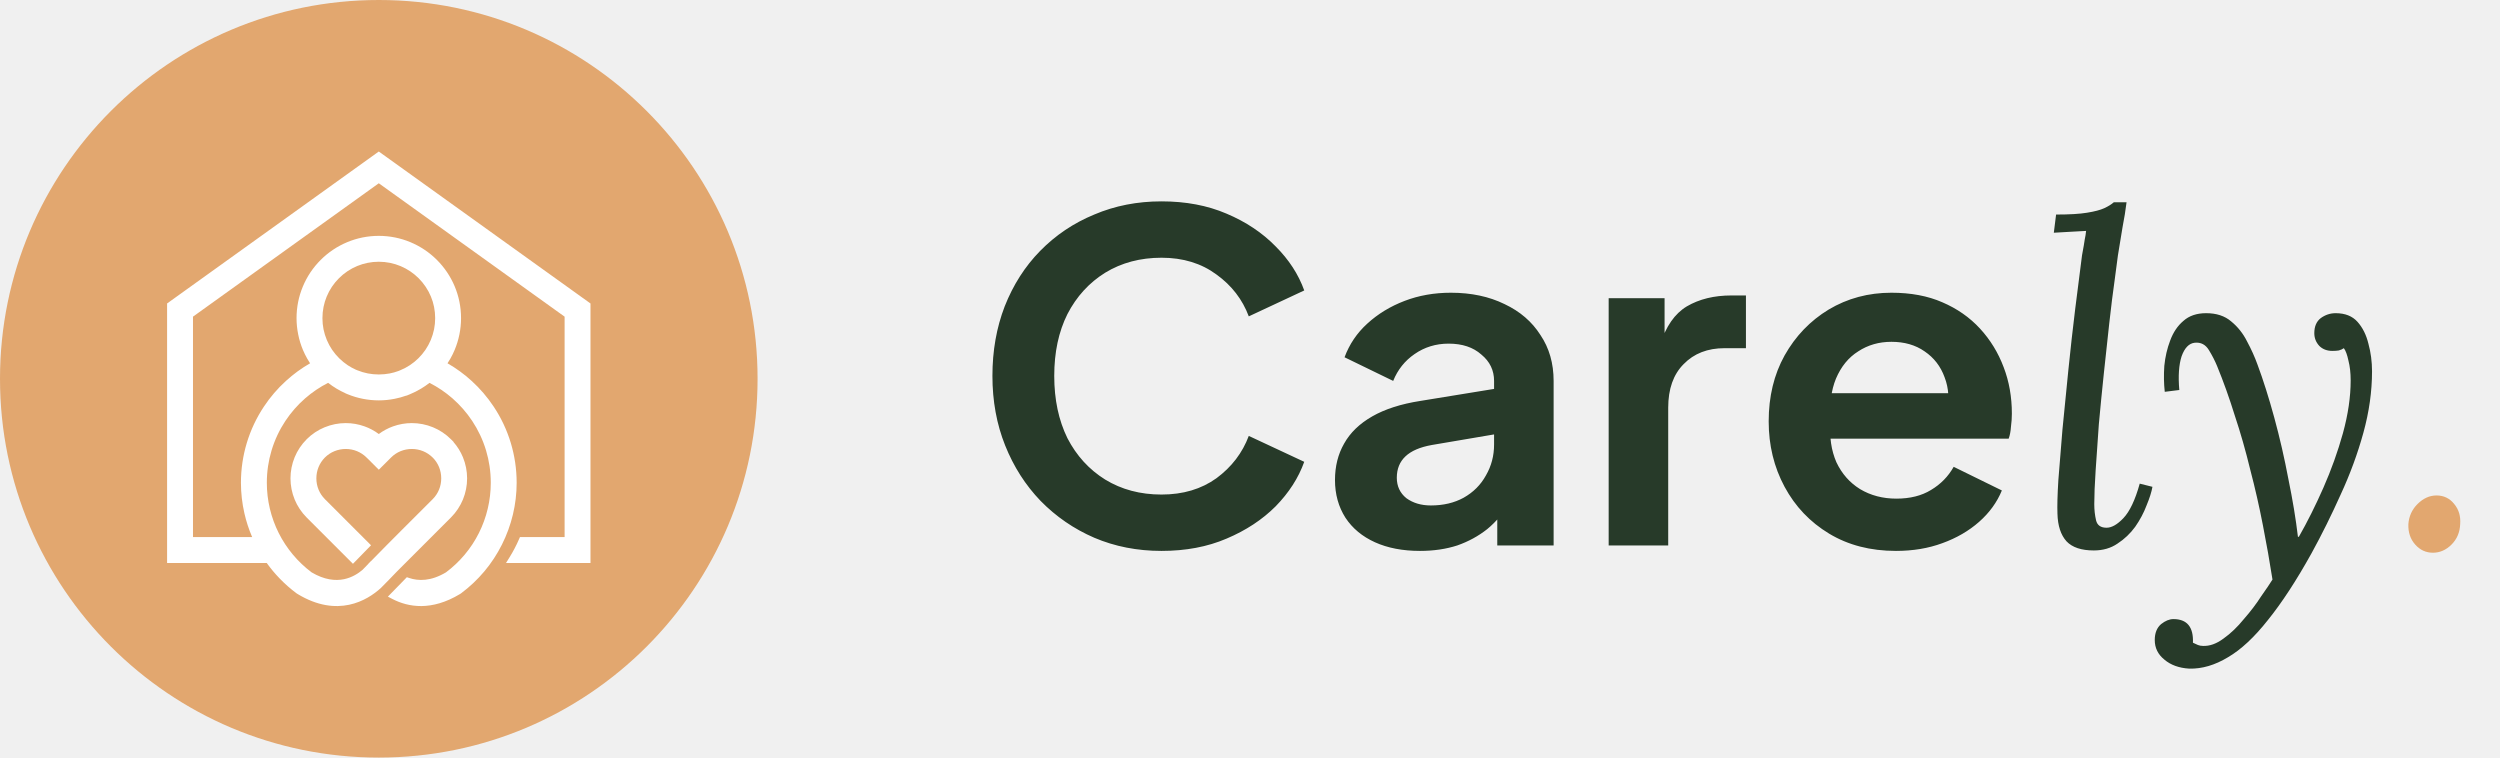
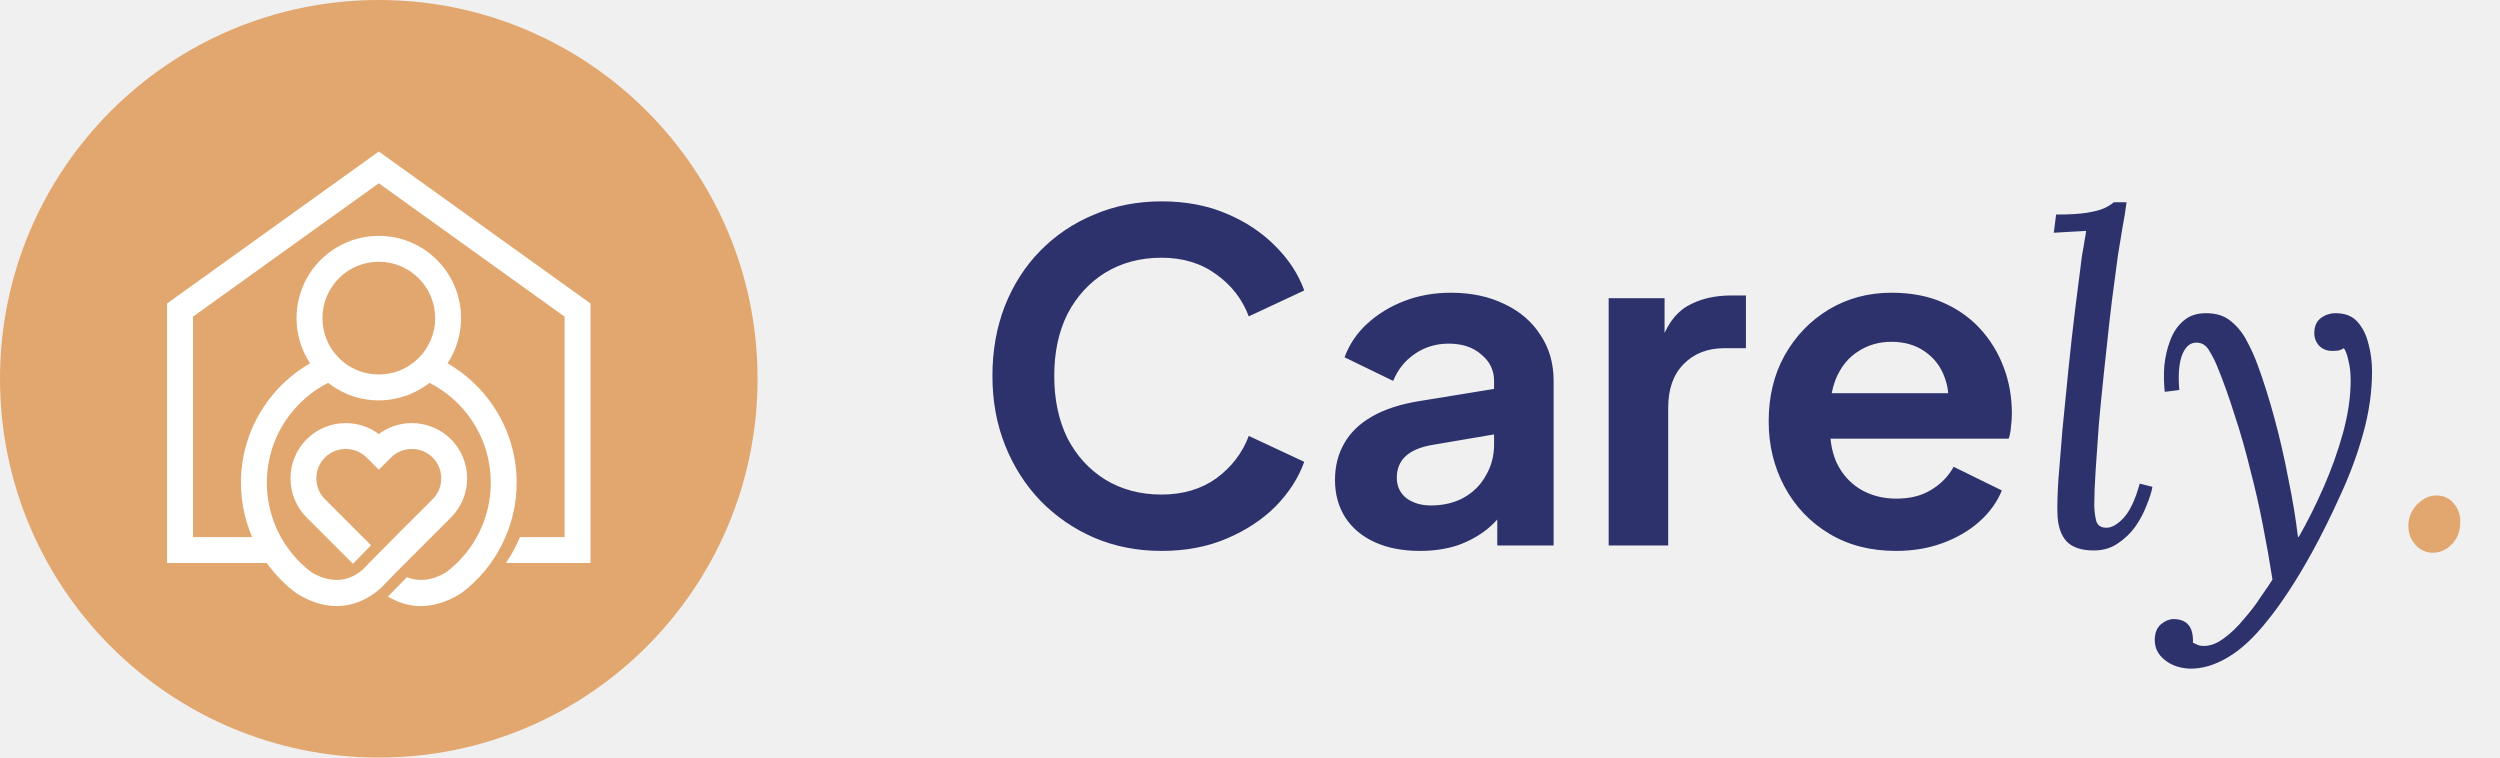
<svg xmlns="http://www.w3.org/2000/svg" width="165" height="50" viewBox="0 0 165 50" fill="none">
  <circle cx="25" cy="25" r="25" fill="#E2A76F" />
  <path d="M27.632 18.365C26.958 17.692 26.028 17.275 25 17.275C24.495 17.275 24.015 17.376 23.578 17.556C23.122 17.745 22.712 18.021 22.37 18.365C22.026 18.707 21.75 19.117 21.562 19.573C21.381 20.01 21.281 20.491 21.281 20.996C21.281 21.251 21.305 21.498 21.352 21.732C21.402 21.976 21.476 22.211 21.569 22.436C21.667 22.669 21.785 22.887 21.921 23.087C22.06 23.291 22.22 23.482 22.396 23.655C22.57 23.824 22.758 23.977 22.958 24.11C23.123 24.218 23.297 24.314 23.477 24.395L23.593 24.442C23.81 24.532 24.04 24.599 24.281 24.647C24.511 24.691 24.752 24.715 25 24.715C25.251 24.715 25.492 24.691 25.724 24.647C25.919 24.609 26.108 24.556 26.292 24.488L26.408 24.441C26.635 24.349 26.848 24.236 27.045 24.106C27.246 23.975 27.433 23.823 27.605 23.655C27.782 23.482 27.941 23.291 28.08 23.087C28.216 22.887 28.335 22.669 28.433 22.436C28.526 22.211 28.599 21.976 28.649 21.732C28.696 21.498 28.721 21.251 28.721 20.996C28.721 20.489 28.621 20.009 28.44 19.572C28.252 19.119 27.974 18.709 27.632 18.365ZM20.24 28.99C20.589 28.642 20.992 28.379 21.422 28.202C21.87 28.017 22.346 27.924 22.82 27.924C23.24 27.924 23.661 27.997 24.065 28.142C24.394 28.261 24.71 28.428 25.001 28.645C25.291 28.428 25.607 28.261 25.937 28.142C26.34 27.997 26.762 27.924 27.181 27.924C27.656 27.924 28.133 28.017 28.581 28.202C29.012 28.38 29.415 28.643 29.762 28.99L29.935 29.163L29.929 29.171C30.195 29.475 30.403 29.815 30.552 30.174C30.737 30.622 30.829 31.098 30.829 31.573C30.829 32.047 30.737 32.523 30.552 32.972C30.373 33.403 30.11 33.806 29.763 34.154L26.196 37.721C25.844 38.085 25.49 38.458 25.132 38.813C24.684 39.219 23.975 39.717 23.043 39.914C22.111 40.111 20.963 40.006 19.644 39.206C19.621 39.194 19.597 39.177 19.576 39.163C19.177 38.866 18.806 38.541 18.468 38.19C18.152 37.865 17.864 37.52 17.604 37.156H11.028V20.029L25 10L38.972 20.029V37.156H33.398L33.628 36.785C33.747 36.593 33.859 36.398 33.962 36.2C34.066 36.004 34.162 35.802 34.253 35.594L34.317 35.447H37.264V20.899L25 12.096L12.737 20.899V35.447H16.642C16.425 34.942 16.253 34.416 16.13 33.877C15.981 33.22 15.902 32.544 15.902 31.862C15.902 30.951 16.037 30.07 16.287 29.238C16.546 28.379 16.929 27.571 17.416 26.839C17.83 26.213 18.321 25.642 18.874 25.139C19.359 24.697 19.892 24.306 20.465 23.977C20.398 23.876 20.335 23.773 20.275 23.667C20.17 23.48 20.075 23.29 19.994 23.096C19.858 22.772 19.751 22.428 19.68 22.068C19.609 21.718 19.572 21.359 19.572 20.996C19.572 20.262 19.718 19.561 19.984 18.921C20.259 18.255 20.663 17.656 21.162 17.158C21.662 16.657 22.26 16.255 22.925 15.979C23.566 15.713 24.267 15.567 25 15.567C25.734 15.567 26.435 15.713 27.076 15.979C27.741 16.255 28.34 16.657 28.839 17.158C29.821 18.14 30.429 19.497 30.429 20.996C30.429 21.359 30.392 21.718 30.322 22.068C30.249 22.428 30.143 22.772 30.007 23.096C29.926 23.29 29.832 23.48 29.726 23.667C29.666 23.773 29.603 23.876 29.536 23.977C30.109 24.306 30.642 24.697 31.127 25.139C31.679 25.642 32.171 26.213 32.585 26.839C33.072 27.571 33.455 28.379 33.714 29.238C33.964 30.07 34.099 30.951 34.099 31.862C34.099 32.573 34.015 33.278 33.852 33.958C33.689 34.646 33.444 35.314 33.126 35.946C32.808 36.579 32.419 37.173 31.964 37.714C31.514 38.249 30.999 38.736 30.425 39.164C30.404 39.177 30.38 39.194 30.358 39.207C29.422 39.774 28.569 39.99 27.82 40C27.064 40.007 26.417 39.803 25.892 39.53L25.601 39.378L26.853 38.095L26.998 38.145C27.306 38.249 27.664 38.305 28.07 38.262C28.477 38.22 28.933 38.073 29.434 37.776C29.894 37.432 30.307 37.04 30.668 36.609C31.037 36.169 31.352 35.691 31.605 35.185C31.861 34.674 32.059 34.134 32.191 33.572C32.323 33.019 32.391 32.445 32.391 31.862C32.391 31.118 32.282 30.402 32.079 29.728C31.869 29.029 31.558 28.374 31.165 27.78C30.797 27.226 30.356 26.724 29.859 26.289C29.401 25.89 28.893 25.545 28.346 25.268C28.169 25.407 27.984 25.535 27.791 25.65C27.553 25.793 27.305 25.918 27.049 26.023L26.828 26.114L26.825 26.106C26.572 26.197 26.311 26.27 26.042 26.322C25.703 26.389 25.355 26.425 25.001 26.425C24.646 26.425 24.296 26.389 23.956 26.323C23.608 26.255 23.273 26.154 22.953 26.023L22.8 25.96V25.955C22.595 25.863 22.398 25.76 22.209 25.648C22.018 25.533 21.833 25.405 21.656 25.267C21.108 25.545 20.601 25.89 20.143 26.289C19.645 26.723 19.205 27.226 18.837 27.779C18.443 28.373 18.133 29.029 17.923 29.727C17.72 30.402 17.611 31.118 17.611 31.862C17.611 32.443 17.679 33.017 17.81 33.57C17.943 34.131 18.14 34.672 18.396 35.181C18.651 35.689 18.966 36.168 19.335 36.609C19.696 37.04 20.108 37.432 20.567 37.776C21.415 38.278 22.135 38.345 22.709 38.226C23.242 38.114 23.655 37.842 23.93 37.606L24.289 37.237L24.338 37.177L24.486 37.028L24.49 37.031C25.832 35.656 27.198 34.305 28.556 32.946C28.741 32.76 28.881 32.546 28.975 32.319C29.073 32.083 29.121 31.828 29.121 31.573C29.121 31.316 29.073 31.062 28.977 30.826C28.885 30.602 28.749 30.392 28.57 30.209L28.556 30.198C28.37 30.012 28.156 29.873 27.929 29.779C27.693 29.682 27.438 29.632 27.182 29.632C26.926 29.632 26.671 29.682 26.434 29.779C26.207 29.873 25.993 30.012 25.808 30.198L25.002 31.002L24.269 30.269H24.266L24.194 30.198C24.008 30.012 23.794 29.873 23.567 29.779C23.331 29.682 23.076 29.632 22.82 29.632C22.564 29.632 22.308 29.682 22.072 29.779C21.843 29.872 21.629 30.012 21.444 30.195C21.262 30.38 21.121 30.593 21.026 30.824C20.93 31.057 20.88 31.311 20.88 31.573C20.88 31.828 20.929 32.082 21.027 32.319C21.12 32.546 21.26 32.76 21.446 32.946L21.448 32.951L21.475 32.978L21.476 32.976L24.488 35.988L23.295 37.211L20.238 34.154C19.891 33.806 19.628 33.403 19.449 32.972C19.265 32.523 19.172 32.047 19.172 31.573C19.172 31.098 19.265 30.622 19.449 30.174C19.627 29.745 19.89 29.342 20.238 28.994L20.24 28.99Z" fill="white" />
-   <path d="M76.66 36.36C75.06 36.36 73.58 36.07 72.22 35.49C70.88 34.91 69.7 34.1 68.68 33.06C67.68 32.02 66.9 30.8 66.34 29.4C65.78 28 65.5 26.47 65.5 24.81C65.5 23.15 65.77 21.62 66.31 20.22C66.87 18.8 67.65 17.58 68.65 16.56C69.67 15.52 70.86 14.72 72.22 14.16C73.58 13.58 75.06 13.29 76.66 13.29C78.26 13.29 79.69 13.56 80.95 14.1C82.23 14.64 83.31 15.36 84.19 16.26C85.07 17.14 85.7 18.11 86.08 19.17L82.42 20.88C82 19.76 81.29 18.84 80.29 18.12C79.29 17.38 78.08 17.01 76.66 17.01C75.26 17.01 74.02 17.34 72.94 18C71.88 18.66 71.05 19.57 70.45 20.73C69.87 21.89 69.58 23.25 69.58 24.81C69.58 26.37 69.87 27.74 70.45 28.92C71.05 30.08 71.88 30.99 72.94 31.65C74.02 32.31 75.26 32.64 76.66 32.64C78.08 32.64 79.29 32.28 80.29 31.56C81.29 30.82 82 29.89 82.42 28.77L86.08 30.48C85.7 31.54 85.07 32.52 84.19 33.42C83.31 34.3 82.23 35.01 80.95 35.55C79.69 36.09 78.26 36.36 76.66 36.36ZM93.719 36.36C92.579 36.36 91.59 36.17 90.749 35.79C89.909 35.41 89.26 34.87 88.799 34.17C88.34 33.45 88.109 32.62 88.109 31.68C88.109 30.78 88.309 29.98 88.71 29.28C89.109 28.56 89.73 27.96 90.57 27.48C91.409 27 92.469 26.66 93.749 26.46L99.09 25.59V28.59L94.499 29.37C93.719 29.51 93.139 29.76 92.76 30.12C92.379 30.48 92.189 30.95 92.189 31.53C92.189 32.09 92.4 32.54 92.82 32.88C93.26 33.2 93.799 33.36 94.439 33.36C95.26 33.36 95.98 33.19 96.6 32.85C97.24 32.49 97.73 32 98.07 31.38C98.43 30.76 98.609 30.08 98.609 29.34V25.14C98.609 24.44 98.329 23.86 97.769 23.4C97.23 22.92 96.51 22.68 95.609 22.68C94.769 22.68 94.019 22.91 93.359 23.37C92.719 23.81 92.249 24.4 91.95 25.14L88.74 23.58C89.059 22.72 89.559 21.98 90.24 21.36C90.939 20.72 91.76 20.22 92.7 19.86C93.639 19.5 94.659 19.32 95.76 19.32C97.1 19.32 98.279 19.57 99.299 20.07C100.319 20.55 101.109 21.23 101.669 22.11C102.249 22.97 102.539 23.98 102.539 25.14V36H98.82V33.21L99.659 33.15C99.24 33.85 98.74 34.44 98.159 34.92C97.579 35.38 96.919 35.74 96.18 36C95.439 36.24 94.62 36.36 93.719 36.36ZM106.172 36V19.68H109.862V23.31L109.562 22.77C109.942 21.55 110.532 20.7 111.332 20.22C112.152 19.74 113.132 19.5 114.272 19.5H115.232V22.98H113.822C112.702 22.98 111.802 23.33 111.122 24.03C110.442 24.71 110.102 25.67 110.102 26.91V36H106.172ZM125.133 36.36C123.453 36.36 121.983 35.98 120.723 35.22C119.463 34.46 118.483 33.43 117.783 32.13C117.083 30.83 116.733 29.39 116.733 27.81C116.733 26.17 117.083 24.72 117.783 23.46C118.503 22.18 119.473 21.17 120.693 20.43C121.933 19.69 123.313 19.32 124.833 19.32C126.113 19.32 127.233 19.53 128.193 19.95C129.173 20.37 130.003 20.95 130.683 21.69C131.363 22.43 131.883 23.28 132.243 24.24C132.603 25.18 132.783 26.2 132.783 27.3C132.783 27.58 132.763 27.87 132.723 28.17C132.703 28.47 132.653 28.73 132.573 28.95H119.972V25.95H130.353L128.493 27.36C128.673 26.44 128.623 25.62 128.343 24.9C128.083 24.18 127.643 23.61 127.023 23.19C126.423 22.77 125.693 22.56 124.833 22.56C124.013 22.56 123.283 22.77 122.643 23.19C122.003 23.59 121.513 24.19 121.173 24.99C120.853 25.77 120.733 26.72 120.813 27.84C120.733 28.84 120.863 29.73 121.203 30.51C121.563 31.27 122.083 31.86 122.763 32.28C123.463 32.7 124.263 32.91 125.163 32.91C126.063 32.91 126.823 32.72 127.443 32.34C128.083 31.96 128.583 31.45 128.943 30.81L132.123 32.37C131.803 33.15 131.303 33.84 130.623 34.44C129.943 35.04 129.133 35.51 128.193 35.85C127.273 36.19 126.253 36.36 125.133 36.36ZM140.352 13.35C140.292 13.85 140.202 14.41 140.082 15.03C139.982 15.65 139.882 16.26 139.782 16.86C139.702 17.46 139.632 17.99 139.572 18.45C139.452 19.29 139.332 20.25 139.212 21.33C139.092 22.39 138.972 23.5 138.852 24.66C138.732 25.8 138.622 26.92 138.522 28.02C138.442 29.12 138.372 30.13 138.312 31.05C138.252 31.95 138.222 32.69 138.222 33.27C138.222 33.65 138.262 34.01 138.342 34.35C138.422 34.67 138.652 34.83 139.032 34.83C139.372 34.83 139.742 34.62 140.142 34.2C140.562 33.76 140.922 33 141.222 31.92L142.062 32.13C142.002 32.47 141.872 32.88 141.672 33.36C141.492 33.84 141.242 34.31 140.922 34.77C140.602 35.21 140.212 35.58 139.752 35.88C139.312 36.18 138.792 36.33 138.192 36.33C137.372 36.33 136.772 36.13 136.392 35.73C136.012 35.31 135.812 34.7 135.792 33.9C135.772 33.4 135.792 32.66 135.852 31.68C135.932 30.7 136.022 29.59 136.122 28.35C136.242 27.09 136.372 25.78 136.512 24.42C136.652 23.04 136.802 21.7 136.962 20.4C137.122 19.1 137.272 17.92 137.412 16.86C137.512 16.32 137.572 15.97 137.592 15.81C137.632 15.63 137.662 15.44 137.682 15.24C137.322 15.26 136.962 15.28 136.602 15.3C136.262 15.32 135.912 15.34 135.552 15.36L135.702 14.16C136.582 14.16 137.262 14.12 137.742 14.04C138.242 13.96 138.622 13.86 138.882 13.74C139.142 13.62 139.352 13.49 139.512 13.35H140.352ZM144.494 44.13C143.814 44.09 143.264 43.89 142.844 43.53C142.424 43.19 142.214 42.76 142.214 42.24C142.214 41.78 142.354 41.43 142.634 41.19C142.914 40.97 143.184 40.86 143.444 40.86C144.344 40.86 144.774 41.38 144.734 42.42C144.854 42.48 144.964 42.53 145.064 42.57C145.164 42.61 145.274 42.63 145.394 42.63C145.834 42.65 146.284 42.49 146.744 42.15C147.224 41.81 147.674 41.38 148.094 40.86C148.534 40.36 148.914 39.86 149.234 39.36C149.574 38.88 149.824 38.51 149.984 38.25C149.804 37.09 149.594 35.9 149.354 34.68C149.114 33.44 148.834 32.21 148.514 30.99C148.214 29.75 147.874 28.56 147.494 27.42C147.134 26.26 146.744 25.17 146.324 24.15C146.184 23.81 146.004 23.46 145.784 23.1C145.564 22.74 145.254 22.58 144.854 22.62C144.474 22.66 144.184 22.96 143.984 23.52C143.804 24.08 143.754 24.82 143.834 25.74L142.874 25.86C142.814 25.32 142.804 24.75 142.844 24.15C142.904 23.55 143.034 22.99 143.234 22.47C143.434 21.93 143.724 21.5 144.104 21.18C144.484 20.84 144.984 20.67 145.604 20.67C146.284 20.67 146.834 20.85 147.254 21.21C147.694 21.57 148.044 22.01 148.304 22.53C148.584 23.05 148.814 23.56 148.994 24.06C149.374 25.08 149.744 26.25 150.104 27.57C150.464 28.89 150.774 30.24 151.034 31.62C151.314 32.98 151.524 34.25 151.664 35.43H151.724C152.284 34.45 152.824 33.37 153.344 32.19C153.864 31.01 154.294 29.81 154.634 28.59C154.974 27.35 155.144 26.19 155.144 25.11C155.144 24.61 155.094 24.17 154.994 23.79C154.914 23.41 154.814 23.14 154.694 22.98C154.614 23.04 154.504 23.09 154.364 23.13C154.244 23.15 154.104 23.16 153.944 23.16C153.584 23.16 153.294 23.05 153.074 22.83C152.854 22.59 152.744 22.31 152.744 21.99C152.744 21.55 152.884 21.22 153.164 21C153.464 20.78 153.794 20.67 154.154 20.67C154.774 20.67 155.254 20.86 155.594 21.24C155.934 21.62 156.174 22.1 156.314 22.68C156.474 23.26 156.554 23.87 156.554 24.51C156.554 25.83 156.364 27.18 155.984 28.56C155.604 29.94 155.104 31.3 154.484 32.64C153.884 33.98 153.244 35.27 152.564 36.51C151.564 38.31 150.604 39.78 149.684 40.92C148.784 42.06 147.904 42.88 147.044 43.38C146.184 43.9 145.334 44.15 144.494 44.13Z" fill="#273A29" />
+   <path d="M76.66 36.36C75.06 36.36 73.58 36.07 72.22 35.49C70.88 34.91 69.7 34.1 68.68 33.06C67.68 32.02 66.9 30.8 66.34 29.4C65.78 28 65.5 26.47 65.5 24.81C65.5 23.15 65.77 21.62 66.31 20.22C66.87 18.8 67.65 17.58 68.65 16.56C69.67 15.52 70.86 14.72 72.22 14.16C73.58 13.58 75.06 13.29 76.66 13.29C78.26 13.29 79.69 13.56 80.95 14.1C82.23 14.64 83.31 15.36 84.19 16.26C85.07 17.14 85.7 18.11 86.08 19.17L82.42 20.88C82 19.76 81.29 18.84 80.29 18.12C79.29 17.38 78.08 17.01 76.66 17.01C75.26 17.01 74.02 17.34 72.94 18C71.88 18.66 71.05 19.57 70.45 20.73C69.87 21.89 69.58 23.25 69.58 24.81C69.58 26.37 69.87 27.74 70.45 28.92C71.05 30.08 71.88 30.99 72.94 31.65C74.02 32.31 75.26 32.64 76.66 32.64C78.08 32.64 79.29 32.28 80.29 31.56C81.29 30.82 82 29.89 82.42 28.77L86.08 30.48C85.7 31.54 85.07 32.52 84.19 33.42C83.31 34.3 82.23 35.01 80.95 35.55C79.69 36.09 78.26 36.36 76.66 36.36ZM93.719 36.36C92.579 36.36 91.59 36.17 90.749 35.79C89.909 35.41 89.26 34.87 88.799 34.17C88.34 33.45 88.109 32.62 88.109 31.68C88.109 30.78 88.309 29.98 88.71 29.28C89.109 28.56 89.73 27.96 90.57 27.48C91.409 27 92.469 26.66 93.749 26.46L99.09 25.59V28.59L94.499 29.37C93.719 29.51 93.139 29.76 92.76 30.12C92.379 30.48 92.189 30.95 92.189 31.53C92.189 32.09 92.4 32.54 92.82 32.88C93.26 33.2 93.799 33.36 94.439 33.36C95.26 33.36 95.98 33.19 96.6 32.85C97.24 32.49 97.73 32 98.07 31.38C98.43 30.76 98.609 30.08 98.609 29.34V25.14C98.609 24.44 98.329 23.86 97.769 23.4C97.23 22.92 96.51 22.68 95.609 22.68C94.769 22.68 94.019 22.91 93.359 23.37C92.719 23.81 92.249 24.4 91.95 25.14L88.74 23.58C89.059 22.72 89.559 21.98 90.24 21.36C90.939 20.72 91.76 20.22 92.7 19.86C93.639 19.5 94.659 19.32 95.76 19.32C97.1 19.32 98.279 19.57 99.299 20.07C100.319 20.55 101.109 21.23 101.669 22.11C102.249 22.97 102.539 23.98 102.539 25.14V36H98.82V33.21L99.659 33.15C99.24 33.85 98.74 34.44 98.159 34.92C97.579 35.38 96.919 35.74 96.18 36C95.439 36.24 94.62 36.36 93.719 36.36ZM106.172 36V19.68H109.862V23.31L109.562 22.77C109.942 21.55 110.532 20.7 111.332 20.22C112.152 19.74 113.132 19.5 114.272 19.5H115.232V22.98H113.822C112.702 22.98 111.802 23.33 111.122 24.03C110.442 24.71 110.102 25.67 110.102 26.91V36H106.172ZM125.133 36.36C123.453 36.36 121.983 35.98 120.723 35.22C119.463 34.46 118.483 33.43 117.783 32.13C117.083 30.83 116.733 29.39 116.733 27.81C116.733 26.17 117.083 24.72 117.783 23.46C118.503 22.18 119.473 21.17 120.693 20.43C121.933 19.69 123.313 19.32 124.833 19.32C126.113 19.32 127.233 19.53 128.193 19.95C129.173 20.37 130.003 20.95 130.683 21.69C131.363 22.43 131.883 23.28 132.243 24.24C132.603 25.18 132.783 26.2 132.783 27.3C132.783 27.58 132.763 27.87 132.723 28.17C132.703 28.47 132.653 28.73 132.573 28.95H119.972V25.95H130.353L128.493 27.36C128.673 26.44 128.623 25.62 128.343 24.9C128.083 24.18 127.643 23.61 127.023 23.19C126.423 22.77 125.693 22.56 124.833 22.56C124.013 22.56 123.283 22.77 122.643 23.19C122.003 23.59 121.513 24.19 121.173 24.99C120.853 25.77 120.733 26.72 120.813 27.84C120.733 28.84 120.863 29.73 121.203 30.51C121.563 31.27 122.083 31.86 122.763 32.28C123.463 32.7 124.263 32.91 125.163 32.91C126.063 32.91 126.823 32.72 127.443 32.34C128.083 31.96 128.583 31.45 128.943 30.81L132.123 32.37C131.803 33.15 131.303 33.84 130.623 34.44C129.943 35.04 129.133 35.51 128.193 35.85C127.273 36.19 126.253 36.36 125.133 36.36ZM140.352 13.35C140.292 13.85 140.202 14.41 140.082 15.03C139.982 15.65 139.882 16.26 139.782 16.86C139.702 17.46 139.632 17.99 139.572 18.45C139.452 19.29 139.332 20.25 139.212 21.33C139.092 22.39 138.972 23.5 138.852 24.66C138.732 25.8 138.622 26.92 138.522 28.02C138.442 29.12 138.372 30.13 138.312 31.05C138.252 31.95 138.222 32.69 138.222 33.27C138.222 33.65 138.262 34.01 138.342 34.35C138.422 34.67 138.652 34.83 139.032 34.83C139.372 34.83 139.742 34.62 140.142 34.2C140.562 33.76 140.922 33 141.222 31.92L142.062 32.13C142.002 32.47 141.872 32.88 141.672 33.36C141.492 33.84 141.242 34.31 140.922 34.77C140.602 35.21 140.212 35.58 139.752 35.88C139.312 36.18 138.792 36.33 138.192 36.33C137.372 36.33 136.772 36.13 136.392 35.73C136.012 35.31 135.812 34.7 135.792 33.9C135.772 33.4 135.792 32.66 135.852 31.68C135.932 30.7 136.022 29.59 136.122 28.35C136.242 27.09 136.372 25.78 136.512 24.42C136.652 23.04 136.802 21.7 136.962 20.4C137.122 19.1 137.272 17.92 137.412 16.86C137.512 16.32 137.572 15.97 137.592 15.81C137.632 15.63 137.662 15.44 137.682 15.24C137.322 15.26 136.962 15.28 136.602 15.3C136.262 15.32 135.912 15.34 135.552 15.36L135.702 14.16C136.582 14.16 137.262 14.12 137.742 14.04C138.242 13.96 138.622 13.86 138.882 13.74C139.142 13.62 139.352 13.49 139.512 13.35H140.352ZM144.494 44.13C143.814 44.09 143.264 43.89 142.844 43.53C142.424 43.19 142.214 42.76 142.214 42.24C142.214 41.78 142.354 41.43 142.634 41.19C142.914 40.97 143.184 40.86 143.444 40.86C144.344 40.86 144.774 41.38 144.734 42.42C144.854 42.48 144.964 42.53 145.064 42.57C145.164 42.61 145.274 42.63 145.394 42.63C145.834 42.65 146.284 42.49 146.744 42.15C147.224 41.81 147.674 41.38 148.094 40.86C148.534 40.36 148.914 39.86 149.234 39.36C149.574 38.88 149.824 38.51 149.984 38.25C149.804 37.09 149.594 35.9 149.354 34.68C149.114 33.44 148.834 32.21 148.514 30.99C148.214 29.75 147.874 28.56 147.494 27.42C147.134 26.26 146.744 25.17 146.324 24.15C146.184 23.81 146.004 23.46 145.784 23.1C145.564 22.74 145.254 22.58 144.854 22.62C144.474 22.66 144.184 22.96 143.984 23.52C143.804 24.08 143.754 24.82 143.834 25.74L142.874 25.86C142.814 25.32 142.804 24.75 142.844 24.15C142.904 23.55 143.034 22.99 143.234 22.47C143.434 21.93 143.724 21.5 144.104 21.18C144.484 20.84 144.984 20.67 145.604 20.67C146.284 20.67 146.834 20.85 147.254 21.21C147.694 21.57 148.044 22.01 148.304 22.53C148.584 23.05 148.814 23.56 148.994 24.06C149.374 25.08 149.744 26.25 150.104 27.57C150.464 28.89 150.774 30.24 151.034 31.62C151.314 32.98 151.524 34.25 151.664 35.43H151.724C152.284 34.45 152.824 33.37 153.344 32.19C153.864 31.01 154.294 29.81 154.634 28.59C154.974 27.35 155.144 26.19 155.144 25.11C155.144 24.61 155.094 24.17 154.994 23.79C154.914 23.41 154.814 23.14 154.694 22.98C154.614 23.04 154.504 23.09 154.364 23.13C154.244 23.15 154.104 23.16 153.944 23.16C153.584 23.16 153.294 23.05 153.074 22.83C152.854 22.59 152.744 22.31 152.744 21.99C152.744 21.55 152.884 21.22 153.164 21C153.464 20.78 153.794 20.67 154.154 20.67C154.774 20.67 155.254 20.86 155.594 21.24C155.934 21.62 156.174 22.1 156.314 22.68C156.474 23.26 156.554 23.87 156.554 24.51C156.554 25.83 156.364 27.18 155.984 28.56C155.604 29.94 155.104 31.3 154.484 32.64C153.884 33.98 153.244 35.27 152.564 36.51C151.564 38.31 150.604 39.78 149.684 40.92C148.784 42.06 147.904 42.88 147.044 43.38C146.184 43.9 145.334 44.15 144.494 44.13Z" fill="#2D326C" />
  <path d="M160.812 32.7C161.292 32.7 161.682 32.89 161.982 33.27C162.282 33.63 162.412 34.07 162.372 34.59C162.352 35.13 162.162 35.58 161.802 35.94C161.442 36.3 161.032 36.48 160.572 36.48C160.112 36.48 159.722 36.3 159.402 35.94C159.082 35.58 158.932 35.13 158.952 34.59C158.992 34.07 159.192 33.63 159.552 33.27C159.932 32.89 160.352 32.7 160.812 32.7Z" fill="#E2A76F" />
</svg>
